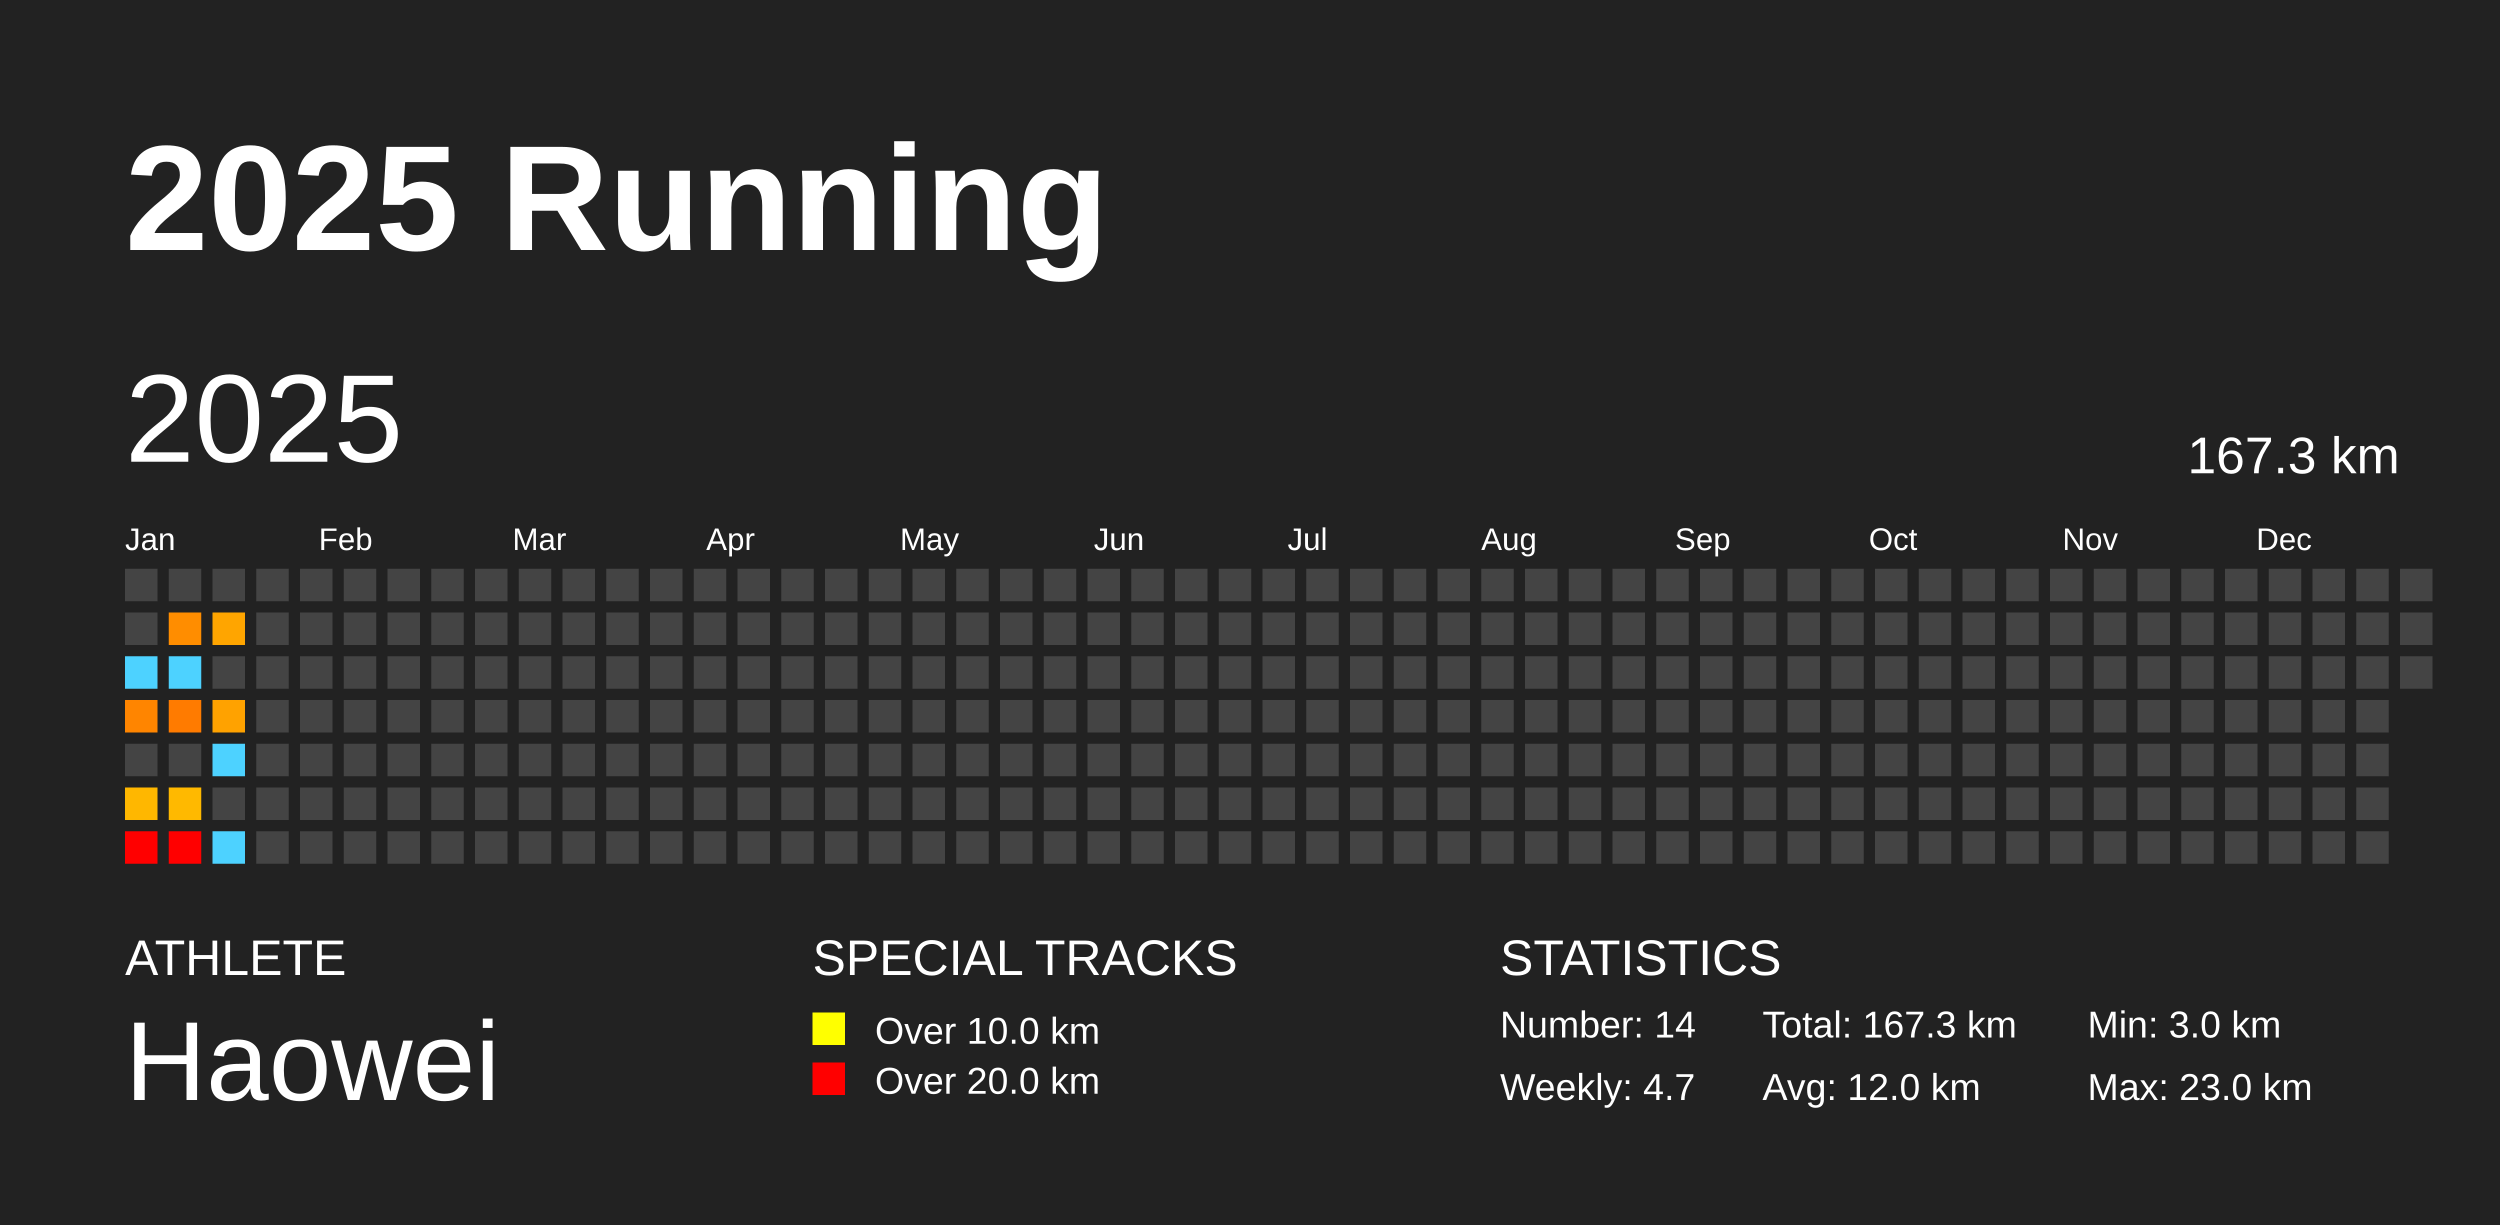
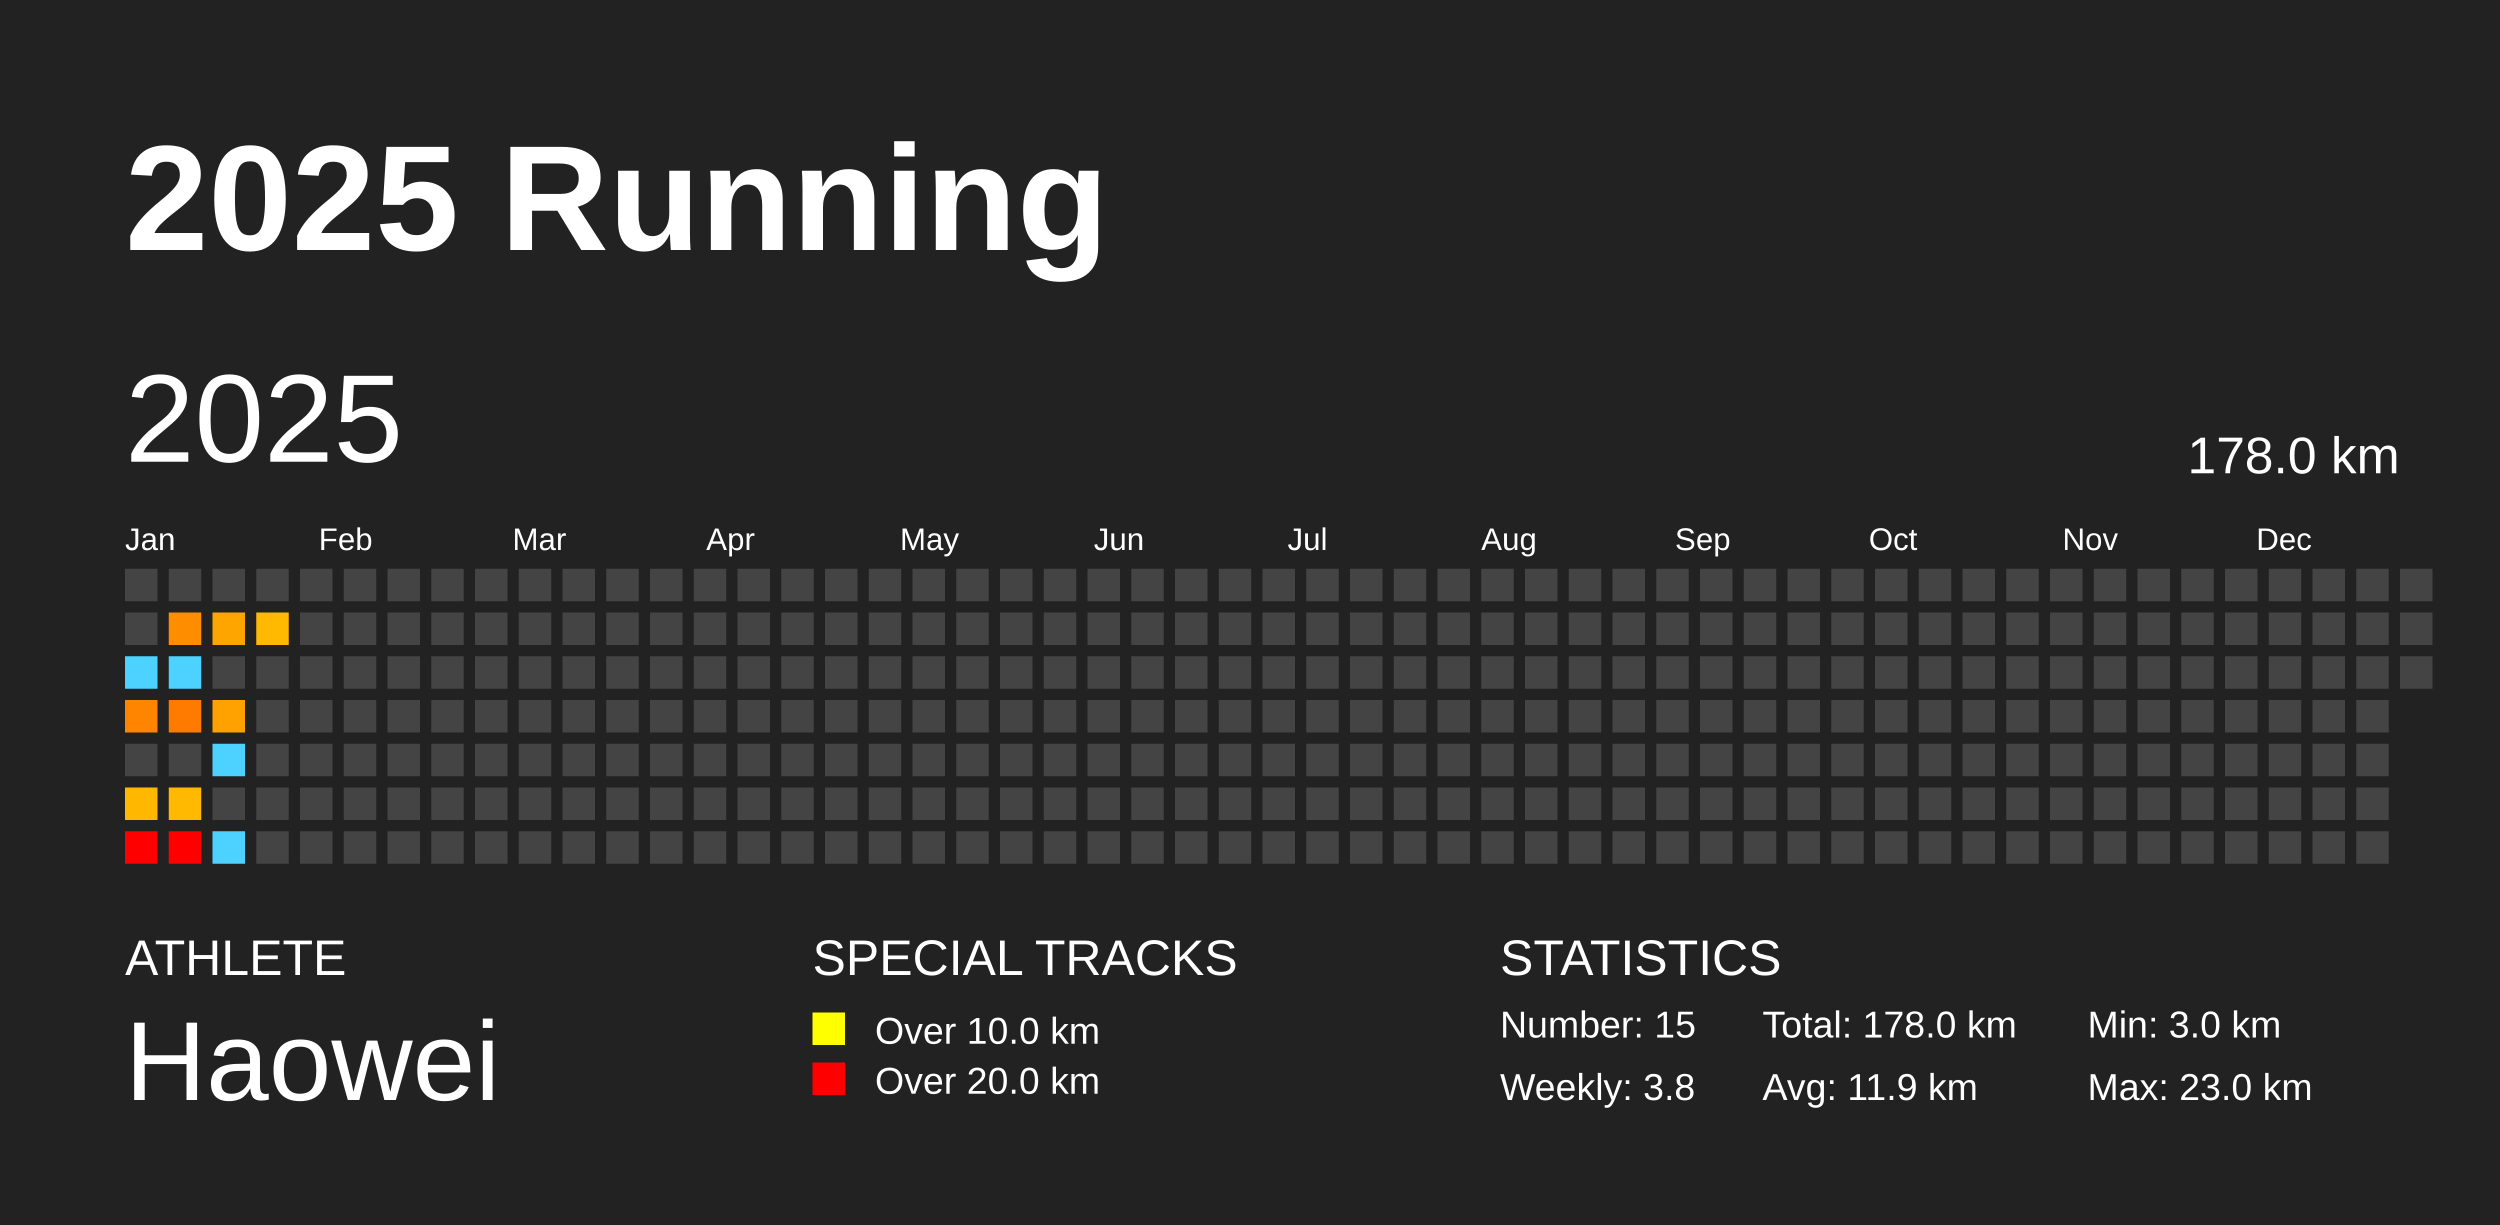
<svg xmlns="http://www.w3.org/2000/svg" baseProfile="full" height="98mm" version="1.1" viewBox="0,0,200,98" width="200mm">
  <defs />
  <rect fill="#222222" height="98" width="200" x="0" y="0" />
  <text fill="#FFFFFF" style="font-size:12px; font-family:Arial; font-weight:bold;" x="10" y="20">2025 Running</text>
  <text fill="#FFFFFF" style="font-size:4px; font-family:Arial" x="10" y="78">ATHLETE</text>
  <text fill="#FFFFFF" style="font-size:9px; font-family:Arial" x="10" y="88">Haowei</text>
  <text fill="#FFFFFF" style="font-size:4px; font-family:Arial" x="65" y="78">SPECIAL TRACKS</text>
  <rect fill="yellow" height="2.6" width="2.6" x="65" y="81" />
  <text fill="#FFFFFF" style="font-size:3px; font-family:Arial" x="70" y="83.5">Over 10.0 km</text>
  <rect fill="red" height="2.6" width="2.6" x="65" y="85" />
  <text fill="#FFFFFF" style="font-size:3px; font-family:Arial" x="70" y="87.5">Over 20.0 km</text>
  <text fill="#FFFFFF" style="font-size:4px; font-family:Arial" x="120" y="78">STATISTICS</text>
-   <text fill="#FFFFFF" style="font-size:3px; font-family:Arial" x="120" y="83">Number: 14</text>
-   <text fill="#FFFFFF" style="font-size:3px; font-family:Arial" x="120" y="88">Weekly: 4.7</text>
-   <text fill="#FFFFFF" style="font-size:3px; font-family:Arial" x="141" y="83">Total: 167.3 km</text>
-   <text fill="#FFFFFF" style="font-size:3px; font-family:Arial" x="141" y="88">Avg: 12.0 km</text>
+   <text fill="#FFFFFF" style="font-size:3px; font-family:Arial" x="120" y="83">Number: 15</text>
+   <text fill="#FFFFFF" style="font-size:3px; font-family:Arial" x="120" y="88">Weekly: 3.8</text>
+   <text fill="#FFFFFF" style="font-size:3px; font-family:Arial" x="141" y="83">Total: 178.0 km</text>
+   <text fill="#FFFFFF" style="font-size:3px; font-family:Arial" x="141" y="88">Avg: 11.9 km</text>
  <text fill="#FFFFFF" style="font-size:3px; font-family:Arial" x="167" y="83">Min: 3.0 km</text>
  <text fill="#FFFFFF" style="font-size:3px; font-family:Arial" x="167" y="88">Max: 23.0 km</text>
  <text dominant-baseline="hanging" fill="#FFFFFF" style="font-size:10.0px; font-family:Arial;" x="10" y="30">2025</text>
-   <text dominant-baseline="hanging" fill="#FFFFFF" style="font-size:4.125px; font-family:Arial;" x="175" y="35">167.3 km</text>
+   <text dominant-baseline="hanging" fill="#FFFFFF" style="font-size:4.125px; font-family:Arial;" x="175" y="35">178.0 km</text>
  <text fill="#FFFFFF" style="font-size:2.5px; font-family:Arial" x="10.0" y="44">Jan</text>
  <text fill="#FFFFFF" style="font-size:2.5px; font-family:Arial" x="25.5" y="44">Feb</text>
  <text fill="#FFFFFF" style="font-size:2.5px; font-family:Arial" x="41.0" y="44">Mar</text>
  <text fill="#FFFFFF" style="font-size:2.5px; font-family:Arial" x="56.5" y="44">Apr</text>
  <text fill="#FFFFFF" style="font-size:2.5px; font-family:Arial" x="72.0" y="44">May</text>
  <text fill="#FFFFFF" style="font-size:2.5px; font-family:Arial" x="87.5" y="44">Jun</text>
  <text fill="#FFFFFF" style="font-size:2.5px; font-family:Arial" x="103.0" y="44">Jul</text>
  <text fill="#FFFFFF" style="font-size:2.5px; font-family:Arial" x="118.5" y="44">Aug</text>
  <text fill="#FFFFFF" style="font-size:2.5px; font-family:Arial" x="134.0" y="44">Sep</text>
  <text fill="#FFFFFF" style="font-size:2.5px; font-family:Arial" x="149.5" y="44">Oct</text>
  <text fill="#FFFFFF" style="font-size:2.5px; font-family:Arial" x="165.0" y="44">Nov</text>
  <text fill="#FFFFFF" style="font-size:2.5px; font-family:Arial" x="180.5" y="44">Dec</text>
  <rect fill="#444444" height="2.6" width="2.6" x="10.0" y="45.5" />
  <rect fill="#444444" height="2.6" width="2.6" x="10.0" y="49.0" />
  <rect fill="#4dd2ff" height="2.6" width="2.6" x="10.0" y="52.5" />
  <rect fill="#ff8500" height="2.6" width="2.6" x="10.0" y="56.0" />
  <rect fill="#444444" height="2.6" width="2.6" x="10.0" y="59.5" />
  <rect fill="#ffb700" height="2.6" width="2.6" x="10.0" y="63.0" />
  <rect fill="red" height="2.6" width="2.6" x="10.0" y="66.5" />
  <rect fill="#444444" height="2.6" width="2.6" x="13.5" y="45.5" />
  <rect fill="#ff8d00" height="2.6" width="2.6" x="13.5" y="49.0" />
  <rect fill="#4dd2ff" height="2.6" width="2.6" x="13.5" y="52.5" />
  <rect fill="#ff7b00" height="2.6" width="2.6" x="13.5" y="56.0" />
  <rect fill="#444444" height="2.6" width="2.6" x="13.5" y="59.5" />
  <rect fill="#ffb900" height="2.6" width="2.6" x="13.5" y="63.0" />
  <rect fill="red" height="2.6" width="2.6" x="13.5" y="66.5" />
  <rect fill="#444444" height="2.6" width="2.6" x="17.0" y="45.5" />
  <rect fill="#ffa500" height="2.6" width="2.6" x="17.0" y="49.0" />
  <rect fill="#444444" height="2.6" width="2.6" x="17.0" y="52.5" />
  <rect fill="#ffa200" height="2.6" width="2.6" x="17.0" y="56.0" />
  <rect fill="#4dd2ff" height="2.6" width="2.6" x="17.0" y="59.5" />
  <rect fill="#444444" height="2.6" width="2.6" x="17.0" y="63.0" />
  <rect fill="#4dd2ff" height="2.6" width="2.6" x="17.0" y="66.5" />
  <rect fill="#444444" height="2.6" width="2.6" x="20.5" y="45.5" />
-   <rect fill="#444444" height="2.6" width="2.6" x="20.5" y="49.0" />
+   <rect fill="#ffb900" height="2.6" width="2.6" x="20.5" y="49.0" />
  <rect fill="#444444" height="2.6" width="2.6" x="20.5" y="52.5" />
  <rect fill="#444444" height="2.6" width="2.6" x="20.5" y="56.0" />
  <rect fill="#444444" height="2.6" width="2.6" x="20.5" y="59.5" />
  <rect fill="#444444" height="2.6" width="2.6" x="20.5" y="63.0" />
  <rect fill="#444444" height="2.6" width="2.6" x="20.5" y="66.5" />
  <rect fill="#444444" height="2.6" width="2.6" x="24.0" y="45.5" />
  <rect fill="#444444" height="2.6" width="2.6" x="24.0" y="49.0" />
  <rect fill="#444444" height="2.6" width="2.6" x="24.0" y="52.5" />
  <rect fill="#444444" height="2.6" width="2.6" x="24.0" y="56.0" />
  <rect fill="#444444" height="2.6" width="2.6" x="24.0" y="59.5" />
  <rect fill="#444444" height="2.6" width="2.6" x="24.0" y="63.0" />
  <rect fill="#444444" height="2.6" width="2.6" x="24.0" y="66.5" />
  <rect fill="#444444" height="2.6" width="2.6" x="27.5" y="45.5" />
  <rect fill="#444444" height="2.6" width="2.6" x="27.5" y="49.0" />
  <rect fill="#444444" height="2.6" width="2.6" x="27.5" y="52.5" />
  <rect fill="#444444" height="2.6" width="2.6" x="27.5" y="56.0" />
  <rect fill="#444444" height="2.6" width="2.6" x="27.5" y="59.5" />
  <rect fill="#444444" height="2.6" width="2.6" x="27.5" y="63.0" />
  <rect fill="#444444" height="2.6" width="2.6" x="27.5" y="66.5" />
  <rect fill="#444444" height="2.6" width="2.6" x="31.0" y="45.5" />
  <rect fill="#444444" height="2.6" width="2.6" x="31.0" y="49.0" />
  <rect fill="#444444" height="2.6" width="2.6" x="31.0" y="52.5" />
  <rect fill="#444444" height="2.6" width="2.6" x="31.0" y="56.0" />
  <rect fill="#444444" height="2.6" width="2.6" x="31.0" y="59.5" />
  <rect fill="#444444" height="2.6" width="2.6" x="31.0" y="63.0" />
  <rect fill="#444444" height="2.6" width="2.6" x="31.0" y="66.5" />
  <rect fill="#444444" height="2.6" width="2.6" x="34.5" y="45.5" />
  <rect fill="#444444" height="2.6" width="2.6" x="34.5" y="49.0" />
  <rect fill="#444444" height="2.6" width="2.6" x="34.5" y="52.5" />
  <rect fill="#444444" height="2.6" width="2.6" x="34.5" y="56.0" />
  <rect fill="#444444" height="2.6" width="2.6" x="34.5" y="59.5" />
  <rect fill="#444444" height="2.6" width="2.6" x="34.5" y="63.0" />
  <rect fill="#444444" height="2.6" width="2.6" x="34.5" y="66.5" />
  <rect fill="#444444" height="2.6" width="2.6" x="38.0" y="45.5" />
  <rect fill="#444444" height="2.6" width="2.6" x="38.0" y="49.0" />
  <rect fill="#444444" height="2.6" width="2.6" x="38.0" y="52.5" />
  <rect fill="#444444" height="2.6" width="2.6" x="38.0" y="56.0" />
  <rect fill="#444444" height="2.6" width="2.6" x="38.0" y="59.5" />
  <rect fill="#444444" height="2.6" width="2.6" x="38.0" y="63.0" />
  <rect fill="#444444" height="2.6" width="2.6" x="38.0" y="66.5" />
  <rect fill="#444444" height="2.6" width="2.6" x="41.5" y="45.5" />
  <rect fill="#444444" height="2.6" width="2.6" x="41.5" y="49.0" />
  <rect fill="#444444" height="2.6" width="2.6" x="41.5" y="52.5" />
  <rect fill="#444444" height="2.6" width="2.6" x="41.5" y="56.0" />
  <rect fill="#444444" height="2.6" width="2.6" x="41.5" y="59.5" />
  <rect fill="#444444" height="2.6" width="2.6" x="41.5" y="63.0" />
  <rect fill="#444444" height="2.6" width="2.6" x="41.5" y="66.5" />
  <rect fill="#444444" height="2.6" width="2.6" x="45.0" y="45.5" />
  <rect fill="#444444" height="2.6" width="2.6" x="45.0" y="49.0" />
  <rect fill="#444444" height="2.6" width="2.6" x="45.0" y="52.5" />
  <rect fill="#444444" height="2.6" width="2.6" x="45.0" y="56.0" />
  <rect fill="#444444" height="2.6" width="2.6" x="45.0" y="59.5" />
  <rect fill="#444444" height="2.6" width="2.6" x="45.0" y="63.0" />
  <rect fill="#444444" height="2.6" width="2.6" x="45.0" y="66.5" />
  <rect fill="#444444" height="2.6" width="2.6" x="48.5" y="45.5" />
  <rect fill="#444444" height="2.6" width="2.6" x="48.5" y="49.0" />
  <rect fill="#444444" height="2.6" width="2.6" x="48.5" y="52.5" />
  <rect fill="#444444" height="2.6" width="2.6" x="48.5" y="56.0" />
  <rect fill="#444444" height="2.6" width="2.6" x="48.5" y="59.5" />
  <rect fill="#444444" height="2.6" width="2.6" x="48.5" y="63.0" />
  <rect fill="#444444" height="2.6" width="2.6" x="48.5" y="66.5" />
  <rect fill="#444444" height="2.6" width="2.6" x="52.0" y="45.5" />
  <rect fill="#444444" height="2.6" width="2.6" x="52.0" y="49.0" />
  <rect fill="#444444" height="2.6" width="2.6" x="52.0" y="52.5" />
  <rect fill="#444444" height="2.6" width="2.6" x="52.0" y="56.0" />
  <rect fill="#444444" height="2.6" width="2.6" x="52.0" y="59.5" />
  <rect fill="#444444" height="2.6" width="2.6" x="52.0" y="63.0" />
  <rect fill="#444444" height="2.6" width="2.6" x="52.0" y="66.5" />
  <rect fill="#444444" height="2.6" width="2.6" x="55.5" y="45.5" />
  <rect fill="#444444" height="2.6" width="2.6" x="55.5" y="49.0" />
  <rect fill="#444444" height="2.6" width="2.6" x="55.5" y="52.5" />
  <rect fill="#444444" height="2.6" width="2.6" x="55.5" y="56.0" />
  <rect fill="#444444" height="2.6" width="2.6" x="55.5" y="59.5" />
  <rect fill="#444444" height="2.6" width="2.6" x="55.5" y="63.0" />
  <rect fill="#444444" height="2.6" width="2.6" x="55.5" y="66.5" />
  <rect fill="#444444" height="2.6" width="2.6" x="59.0" y="45.5" />
  <rect fill="#444444" height="2.6" width="2.6" x="59.0" y="49.0" />
  <rect fill="#444444" height="2.6" width="2.6" x="59.0" y="52.5" />
  <rect fill="#444444" height="2.6" width="2.6" x="59.0" y="56.0" />
  <rect fill="#444444" height="2.6" width="2.6" x="59.0" y="59.5" />
  <rect fill="#444444" height="2.6" width="2.6" x="59.0" y="63.0" />
  <rect fill="#444444" height="2.6" width="2.6" x="59.0" y="66.5" />
  <rect fill="#444444" height="2.6" width="2.6" x="62.5" y="45.5" />
  <rect fill="#444444" height="2.6" width="2.6" x="62.5" y="49.0" />
  <rect fill="#444444" height="2.6" width="2.6" x="62.5" y="52.5" />
  <rect fill="#444444" height="2.6" width="2.6" x="62.5" y="56.0" />
  <rect fill="#444444" height="2.6" width="2.6" x="62.5" y="59.5" />
  <rect fill="#444444" height="2.6" width="2.6" x="62.5" y="63.0" />
  <rect fill="#444444" height="2.6" width="2.6" x="62.5" y="66.5" />
  <rect fill="#444444" height="2.6" width="2.6" x="66.0" y="45.5" />
  <rect fill="#444444" height="2.6" width="2.6" x="66.0" y="49.0" />
  <rect fill="#444444" height="2.6" width="2.6" x="66.0" y="52.5" />
  <rect fill="#444444" height="2.6" width="2.6" x="66.0" y="56.0" />
  <rect fill="#444444" height="2.6" width="2.6" x="66.0" y="59.5" />
  <rect fill="#444444" height="2.6" width="2.6" x="66.0" y="63.0" />
  <rect fill="#444444" height="2.6" width="2.6" x="66.0" y="66.5" />
  <rect fill="#444444" height="2.6" width="2.6" x="69.5" y="45.5" />
  <rect fill="#444444" height="2.6" width="2.6" x="69.5" y="49.0" />
  <rect fill="#444444" height="2.6" width="2.6" x="69.5" y="52.5" />
  <rect fill="#444444" height="2.6" width="2.6" x="69.5" y="56.0" />
  <rect fill="#444444" height="2.6" width="2.6" x="69.5" y="59.5" />
  <rect fill="#444444" height="2.6" width="2.6" x="69.5" y="63.0" />
  <rect fill="#444444" height="2.6" width="2.6" x="69.5" y="66.5" />
  <rect fill="#444444" height="2.6" width="2.6" x="73.0" y="45.5" />
  <rect fill="#444444" height="2.6" width="2.6" x="73.0" y="49.0" />
  <rect fill="#444444" height="2.6" width="2.6" x="73.0" y="52.5" />
  <rect fill="#444444" height="2.6" width="2.6" x="73.0" y="56.0" />
  <rect fill="#444444" height="2.6" width="2.6" x="73.0" y="59.5" />
  <rect fill="#444444" height="2.6" width="2.6" x="73.0" y="63.0" />
  <rect fill="#444444" height="2.6" width="2.6" x="73.0" y="66.5" />
  <rect fill="#444444" height="2.6" width="2.6" x="76.5" y="45.5" />
  <rect fill="#444444" height="2.6" width="2.6" x="76.5" y="49.0" />
  <rect fill="#444444" height="2.6" width="2.6" x="76.5" y="52.5" />
  <rect fill="#444444" height="2.6" width="2.6" x="76.5" y="56.0" />
  <rect fill="#444444" height="2.6" width="2.6" x="76.5" y="59.5" />
  <rect fill="#444444" height="2.6" width="2.6" x="76.5" y="63.0" />
  <rect fill="#444444" height="2.6" width="2.6" x="76.5" y="66.5" />
  <rect fill="#444444" height="2.6" width="2.6" x="80.0" y="45.5" />
  <rect fill="#444444" height="2.6" width="2.6" x="80.0" y="49.0" />
  <rect fill="#444444" height="2.6" width="2.6" x="80.0" y="52.5" />
  <rect fill="#444444" height="2.6" width="2.6" x="80.0" y="56.0" />
  <rect fill="#444444" height="2.6" width="2.6" x="80.0" y="59.5" />
  <rect fill="#444444" height="2.6" width="2.6" x="80.0" y="63.0" />
  <rect fill="#444444" height="2.6" width="2.6" x="80.0" y="66.5" />
  <rect fill="#444444" height="2.6" width="2.6" x="83.5" y="45.5" />
  <rect fill="#444444" height="2.6" width="2.6" x="83.5" y="49.0" />
  <rect fill="#444444" height="2.6" width="2.6" x="83.5" y="52.5" />
  <rect fill="#444444" height="2.6" width="2.6" x="83.5" y="56.0" />
  <rect fill="#444444" height="2.6" width="2.6" x="83.5" y="59.5" />
  <rect fill="#444444" height="2.6" width="2.6" x="83.5" y="63.0" />
  <rect fill="#444444" height="2.6" width="2.6" x="83.5" y="66.5" />
  <rect fill="#444444" height="2.6" width="2.6" x="87.0" y="45.5" />
  <rect fill="#444444" height="2.6" width="2.6" x="87.0" y="49.0" />
  <rect fill="#444444" height="2.6" width="2.6" x="87.0" y="52.5" />
  <rect fill="#444444" height="2.6" width="2.6" x="87.0" y="56.0" />
  <rect fill="#444444" height="2.6" width="2.6" x="87.0" y="59.5" />
  <rect fill="#444444" height="2.6" width="2.6" x="87.0" y="63.0" />
  <rect fill="#444444" height="2.6" width="2.6" x="87.0" y="66.5" />
  <rect fill="#444444" height="2.6" width="2.6" x="90.5" y="45.5" />
  <rect fill="#444444" height="2.6" width="2.6" x="90.5" y="49.0" />
  <rect fill="#444444" height="2.6" width="2.6" x="90.5" y="52.5" />
  <rect fill="#444444" height="2.6" width="2.6" x="90.5" y="56.0" />
  <rect fill="#444444" height="2.6" width="2.6" x="90.5" y="59.5" />
  <rect fill="#444444" height="2.6" width="2.6" x="90.5" y="63.0" />
  <rect fill="#444444" height="2.6" width="2.6" x="90.5" y="66.5" />
  <rect fill="#444444" height="2.6" width="2.6" x="94.0" y="45.5" />
  <rect fill="#444444" height="2.6" width="2.6" x="94.0" y="49.0" />
  <rect fill="#444444" height="2.6" width="2.6" x="94.0" y="52.5" />
  <rect fill="#444444" height="2.6" width="2.6" x="94.0" y="56.0" />
  <rect fill="#444444" height="2.6" width="2.6" x="94.0" y="59.5" />
  <rect fill="#444444" height="2.6" width="2.6" x="94.0" y="63.0" />
  <rect fill="#444444" height="2.6" width="2.6" x="94.0" y="66.5" />
  <rect fill="#444444" height="2.6" width="2.6" x="97.5" y="45.5" />
  <rect fill="#444444" height="2.6" width="2.6" x="97.5" y="49.0" />
  <rect fill="#444444" height="2.6" width="2.6" x="97.5" y="52.5" />
  <rect fill="#444444" height="2.6" width="2.6" x="97.5" y="56.0" />
  <rect fill="#444444" height="2.6" width="2.6" x="97.5" y="59.5" />
  <rect fill="#444444" height="2.6" width="2.6" x="97.5" y="63.0" />
  <rect fill="#444444" height="2.6" width="2.6" x="97.5" y="66.5" />
  <rect fill="#444444" height="2.6" width="2.6" x="101.0" y="45.5" />
  <rect fill="#444444" height="2.6" width="2.6" x="101.0" y="49.0" />
  <rect fill="#444444" height="2.6" width="2.6" x="101.0" y="52.5" />
  <rect fill="#444444" height="2.6" width="2.6" x="101.0" y="56.0" />
  <rect fill="#444444" height="2.6" width="2.6" x="101.0" y="59.5" />
  <rect fill="#444444" height="2.6" width="2.6" x="101.0" y="63.0" />
  <rect fill="#444444" height="2.6" width="2.6" x="101.0" y="66.5" />
  <rect fill="#444444" height="2.6" width="2.6" x="104.5" y="45.5" />
  <rect fill="#444444" height="2.6" width="2.6" x="104.5" y="49.0" />
  <rect fill="#444444" height="2.6" width="2.6" x="104.5" y="52.5" />
  <rect fill="#444444" height="2.6" width="2.6" x="104.5" y="56.0" />
  <rect fill="#444444" height="2.6" width="2.6" x="104.5" y="59.5" />
  <rect fill="#444444" height="2.6" width="2.6" x="104.5" y="63.0" />
  <rect fill="#444444" height="2.6" width="2.6" x="104.5" y="66.5" />
  <rect fill="#444444" height="2.6" width="2.6" x="108.0" y="45.5" />
  <rect fill="#444444" height="2.6" width="2.6" x="108.0" y="49.0" />
  <rect fill="#444444" height="2.6" width="2.6" x="108.0" y="52.5" />
  <rect fill="#444444" height="2.6" width="2.6" x="108.0" y="56.0" />
  <rect fill="#444444" height="2.6" width="2.6" x="108.0" y="59.5" />
  <rect fill="#444444" height="2.6" width="2.6" x="108.0" y="63.0" />
  <rect fill="#444444" height="2.6" width="2.6" x="108.0" y="66.5" />
  <rect fill="#444444" height="2.6" width="2.6" x="111.5" y="45.5" />
  <rect fill="#444444" height="2.6" width="2.6" x="111.5" y="49.0" />
  <rect fill="#444444" height="2.6" width="2.6" x="111.5" y="52.5" />
  <rect fill="#444444" height="2.6" width="2.6" x="111.5" y="56.0" />
  <rect fill="#444444" height="2.6" width="2.6" x="111.5" y="59.5" />
  <rect fill="#444444" height="2.6" width="2.6" x="111.5" y="63.0" />
  <rect fill="#444444" height="2.6" width="2.6" x="111.5" y="66.5" />
  <rect fill="#444444" height="2.6" width="2.6" x="115.0" y="45.5" />
  <rect fill="#444444" height="2.6" width="2.6" x="115.0" y="49.0" />
  <rect fill="#444444" height="2.6" width="2.6" x="115.0" y="52.5" />
  <rect fill="#444444" height="2.6" width="2.6" x="115.0" y="56.0" />
  <rect fill="#444444" height="2.6" width="2.6" x="115.0" y="59.5" />
  <rect fill="#444444" height="2.6" width="2.6" x="115.0" y="63.0" />
  <rect fill="#444444" height="2.6" width="2.6" x="115.0" y="66.5" />
  <rect fill="#444444" height="2.6" width="2.6" x="118.5" y="45.5" />
  <rect fill="#444444" height="2.6" width="2.6" x="118.5" y="49.0" />
  <rect fill="#444444" height="2.6" width="2.6" x="118.5" y="52.5" />
  <rect fill="#444444" height="2.6" width="2.6" x="118.5" y="56.0" />
  <rect fill="#444444" height="2.6" width="2.6" x="118.5" y="59.5" />
  <rect fill="#444444" height="2.6" width="2.6" x="118.5" y="63.0" />
  <rect fill="#444444" height="2.6" width="2.6" x="118.5" y="66.5" />
  <rect fill="#444444" height="2.6" width="2.6" x="122.0" y="45.5" />
  <rect fill="#444444" height="2.6" width="2.6" x="122.0" y="49.0" />
  <rect fill="#444444" height="2.6" width="2.6" x="122.0" y="52.5" />
  <rect fill="#444444" height="2.6" width="2.6" x="122.0" y="56.0" />
  <rect fill="#444444" height="2.6" width="2.6" x="122.0" y="59.5" />
  <rect fill="#444444" height="2.6" width="2.6" x="122.0" y="63.0" />
  <rect fill="#444444" height="2.6" width="2.6" x="122.0" y="66.5" />
  <rect fill="#444444" height="2.6" width="2.6" x="125.5" y="45.5" />
  <rect fill="#444444" height="2.6" width="2.6" x="125.5" y="49.0" />
  <rect fill="#444444" height="2.6" width="2.6" x="125.5" y="52.5" />
  <rect fill="#444444" height="2.6" width="2.6" x="125.5" y="56.0" />
  <rect fill="#444444" height="2.6" width="2.6" x="125.5" y="59.5" />
  <rect fill="#444444" height="2.6" width="2.6" x="125.5" y="63.0" />
  <rect fill="#444444" height="2.6" width="2.6" x="125.5" y="66.5" />
  <rect fill="#444444" height="2.6" width="2.6" x="129.0" y="45.5" />
  <rect fill="#444444" height="2.6" width="2.6" x="129.0" y="49.0" />
  <rect fill="#444444" height="2.6" width="2.6" x="129.0" y="52.5" />
  <rect fill="#444444" height="2.6" width="2.6" x="129.0" y="56.0" />
  <rect fill="#444444" height="2.6" width="2.6" x="129.0" y="59.5" />
  <rect fill="#444444" height="2.6" width="2.6" x="129.0" y="63.0" />
  <rect fill="#444444" height="2.6" width="2.6" x="129.0" y="66.5" />
  <rect fill="#444444" height="2.6" width="2.6" x="132.5" y="45.5" />
  <rect fill="#444444" height="2.6" width="2.6" x="132.5" y="49.0" />
  <rect fill="#444444" height="2.6" width="2.6" x="132.5" y="52.5" />
  <rect fill="#444444" height="2.6" width="2.6" x="132.5" y="56.0" />
  <rect fill="#444444" height="2.6" width="2.6" x="132.5" y="59.5" />
  <rect fill="#444444" height="2.6" width="2.6" x="132.5" y="63.0" />
  <rect fill="#444444" height="2.6" width="2.6" x="132.5" y="66.5" />
  <rect fill="#444444" height="2.6" width="2.6" x="136.0" y="45.5" />
  <rect fill="#444444" height="2.6" width="2.6" x="136.0" y="49.0" />
  <rect fill="#444444" height="2.6" width="2.6" x="136.0" y="52.5" />
  <rect fill="#444444" height="2.6" width="2.6" x="136.0" y="56.0" />
  <rect fill="#444444" height="2.6" width="2.6" x="136.0" y="59.5" />
  <rect fill="#444444" height="2.6" width="2.6" x="136.0" y="63.0" />
  <rect fill="#444444" height="2.6" width="2.6" x="136.0" y="66.5" />
  <rect fill="#444444" height="2.6" width="2.6" x="139.5" y="45.5" />
  <rect fill="#444444" height="2.6" width="2.6" x="139.5" y="49.0" />
  <rect fill="#444444" height="2.6" width="2.6" x="139.5" y="52.5" />
  <rect fill="#444444" height="2.6" width="2.6" x="139.5" y="56.0" />
  <rect fill="#444444" height="2.6" width="2.6" x="139.5" y="59.5" />
  <rect fill="#444444" height="2.6" width="2.6" x="139.5" y="63.0" />
  <rect fill="#444444" height="2.6" width="2.6" x="139.5" y="66.5" />
  <rect fill="#444444" height="2.6" width="2.6" x="143.0" y="45.5" />
  <rect fill="#444444" height="2.6" width="2.6" x="143.0" y="49.0" />
  <rect fill="#444444" height="2.6" width="2.6" x="143.0" y="52.5" />
  <rect fill="#444444" height="2.6" width="2.6" x="143.0" y="56.0" />
  <rect fill="#444444" height="2.6" width="2.6" x="143.0" y="59.5" />
  <rect fill="#444444" height="2.6" width="2.6" x="143.0" y="63.0" />
  <rect fill="#444444" height="2.6" width="2.6" x="143.0" y="66.5" />
  <rect fill="#444444" height="2.6" width="2.6" x="146.5" y="45.5" />
  <rect fill="#444444" height="2.6" width="2.6" x="146.5" y="49.0" />
  <rect fill="#444444" height="2.6" width="2.6" x="146.5" y="52.5" />
  <rect fill="#444444" height="2.6" width="2.6" x="146.5" y="56.0" />
  <rect fill="#444444" height="2.6" width="2.6" x="146.5" y="59.5" />
  <rect fill="#444444" height="2.6" width="2.6" x="146.5" y="63.0" />
  <rect fill="#444444" height="2.6" width="2.6" x="146.5" y="66.5" />
  <rect fill="#444444" height="2.6" width="2.6" x="150.0" y="45.5" />
  <rect fill="#444444" height="2.6" width="2.6" x="150.0" y="49.0" />
  <rect fill="#444444" height="2.6" width="2.6" x="150.0" y="52.5" />
  <rect fill="#444444" height="2.6" width="2.6" x="150.0" y="56.0" />
  <rect fill="#444444" height="2.6" width="2.6" x="150.0" y="59.5" />
  <rect fill="#444444" height="2.6" width="2.6" x="150.0" y="63.0" />
  <rect fill="#444444" height="2.6" width="2.6" x="150.0" y="66.5" />
  <rect fill="#444444" height="2.6" width="2.6" x="153.5" y="45.5" />
  <rect fill="#444444" height="2.6" width="2.6" x="153.5" y="49.0" />
  <rect fill="#444444" height="2.6" width="2.6" x="153.5" y="52.5" />
  <rect fill="#444444" height="2.6" width="2.6" x="153.5" y="56.0" />
  <rect fill="#444444" height="2.6" width="2.6" x="153.5" y="59.5" />
  <rect fill="#444444" height="2.6" width="2.6" x="153.5" y="63.0" />
  <rect fill="#444444" height="2.6" width="2.6" x="153.5" y="66.5" />
  <rect fill="#444444" height="2.6" width="2.6" x="157.0" y="45.5" />
  <rect fill="#444444" height="2.6" width="2.6" x="157.0" y="49.0" />
  <rect fill="#444444" height="2.6" width="2.6" x="157.0" y="52.5" />
  <rect fill="#444444" height="2.6" width="2.6" x="157.0" y="56.0" />
  <rect fill="#444444" height="2.6" width="2.6" x="157.0" y="59.5" />
  <rect fill="#444444" height="2.6" width="2.6" x="157.0" y="63.0" />
  <rect fill="#444444" height="2.6" width="2.6" x="157.0" y="66.5" />
  <rect fill="#444444" height="2.6" width="2.6" x="160.5" y="45.5" />
  <rect fill="#444444" height="2.6" width="2.6" x="160.5" y="49.0" />
  <rect fill="#444444" height="2.6" width="2.6" x="160.5" y="52.5" />
  <rect fill="#444444" height="2.6" width="2.6" x="160.5" y="56.0" />
  <rect fill="#444444" height="2.6" width="2.6" x="160.5" y="59.5" />
  <rect fill="#444444" height="2.6" width="2.6" x="160.5" y="63.0" />
  <rect fill="#444444" height="2.6" width="2.6" x="160.5" y="66.5" />
  <rect fill="#444444" height="2.6" width="2.6" x="164.0" y="45.5" />
  <rect fill="#444444" height="2.6" width="2.6" x="164.0" y="49.0" />
  <rect fill="#444444" height="2.6" width="2.6" x="164.0" y="52.5" />
  <rect fill="#444444" height="2.6" width="2.6" x="164.0" y="56.0" />
  <rect fill="#444444" height="2.6" width="2.6" x="164.0" y="59.5" />
  <rect fill="#444444" height="2.6" width="2.6" x="164.0" y="63.0" />
  <rect fill="#444444" height="2.6" width="2.6" x="164.0" y="66.5" />
  <rect fill="#444444" height="2.6" width="2.6" x="167.5" y="45.5" />
  <rect fill="#444444" height="2.6" width="2.6" x="167.5" y="49.0" />
  <rect fill="#444444" height="2.6" width="2.6" x="167.5" y="52.5" />
  <rect fill="#444444" height="2.6" width="2.6" x="167.5" y="56.0" />
  <rect fill="#444444" height="2.6" width="2.6" x="167.5" y="59.5" />
  <rect fill="#444444" height="2.6" width="2.6" x="167.5" y="63.0" />
  <rect fill="#444444" height="2.6" width="2.6" x="167.5" y="66.5" />
  <rect fill="#444444" height="2.6" width="2.6" x="171.0" y="45.5" />
  <rect fill="#444444" height="2.6" width="2.6" x="171.0" y="49.0" />
  <rect fill="#444444" height="2.6" width="2.6" x="171.0" y="52.5" />
  <rect fill="#444444" height="2.6" width="2.6" x="171.0" y="56.0" />
  <rect fill="#444444" height="2.6" width="2.6" x="171.0" y="59.5" />
  <rect fill="#444444" height="2.6" width="2.6" x="171.0" y="63.0" />
  <rect fill="#444444" height="2.6" width="2.6" x="171.0" y="66.5" />
  <rect fill="#444444" height="2.6" width="2.6" x="174.5" y="45.5" />
  <rect fill="#444444" height="2.6" width="2.6" x="174.5" y="49.0" />
  <rect fill="#444444" height="2.6" width="2.6" x="174.5" y="52.5" />
  <rect fill="#444444" height="2.6" width="2.6" x="174.5" y="56.0" />
  <rect fill="#444444" height="2.6" width="2.6" x="174.5" y="59.5" />
  <rect fill="#444444" height="2.6" width="2.6" x="174.5" y="63.0" />
  <rect fill="#444444" height="2.6" width="2.6" x="174.5" y="66.5" />
  <rect fill="#444444" height="2.6" width="2.6" x="178.0" y="45.5" />
  <rect fill="#444444" height="2.6" width="2.6" x="178.0" y="49.0" />
  <rect fill="#444444" height="2.6" width="2.6" x="178.0" y="52.5" />
  <rect fill="#444444" height="2.6" width="2.6" x="178.0" y="56.0" />
  <rect fill="#444444" height="2.6" width="2.6" x="178.0" y="59.5" />
  <rect fill="#444444" height="2.6" width="2.6" x="178.0" y="63.0" />
  <rect fill="#444444" height="2.6" width="2.6" x="178.0" y="66.5" />
  <rect fill="#444444" height="2.6" width="2.6" x="181.5" y="45.5" />
  <rect fill="#444444" height="2.6" width="2.6" x="181.5" y="49.0" />
  <rect fill="#444444" height="2.6" width="2.6" x="181.5" y="52.5" />
  <rect fill="#444444" height="2.6" width="2.6" x="181.5" y="56.0" />
  <rect fill="#444444" height="2.6" width="2.6" x="181.5" y="59.5" />
  <rect fill="#444444" height="2.6" width="2.6" x="181.5" y="63.0" />
  <rect fill="#444444" height="2.6" width="2.6" x="181.5" y="66.5" />
  <rect fill="#444444" height="2.6" width="2.6" x="185.0" y="45.5" />
  <rect fill="#444444" height="2.6" width="2.6" x="185.0" y="49.0" />
  <rect fill="#444444" height="2.6" width="2.6" x="185.0" y="52.5" />
  <rect fill="#444444" height="2.6" width="2.6" x="185.0" y="56.0" />
  <rect fill="#444444" height="2.6" width="2.6" x="185.0" y="59.5" />
  <rect fill="#444444" height="2.6" width="2.6" x="185.0" y="63.0" />
  <rect fill="#444444" height="2.6" width="2.6" x="185.0" y="66.5" />
  <rect fill="#444444" height="2.6" width="2.6" x="188.5" y="45.5" />
  <rect fill="#444444" height="2.6" width="2.6" x="188.5" y="49.0" />
  <rect fill="#444444" height="2.6" width="2.6" x="188.5" y="52.5" />
  <rect fill="#444444" height="2.6" width="2.6" x="188.5" y="56.0" />
  <rect fill="#444444" height="2.6" width="2.6" x="188.5" y="59.5" />
  <rect fill="#444444" height="2.6" width="2.6" x="188.5" y="63.0" />
  <rect fill="#444444" height="2.6" width="2.6" x="188.5" y="66.5" />
  <rect fill="#444444" height="2.6" width="2.6" x="192.0" y="45.5" />
  <rect fill="#444444" height="2.6" width="2.6" x="192.0" y="49.0" />
  <rect fill="#444444" height="2.6" width="2.6" x="192.0" y="52.5" />
</svg>
